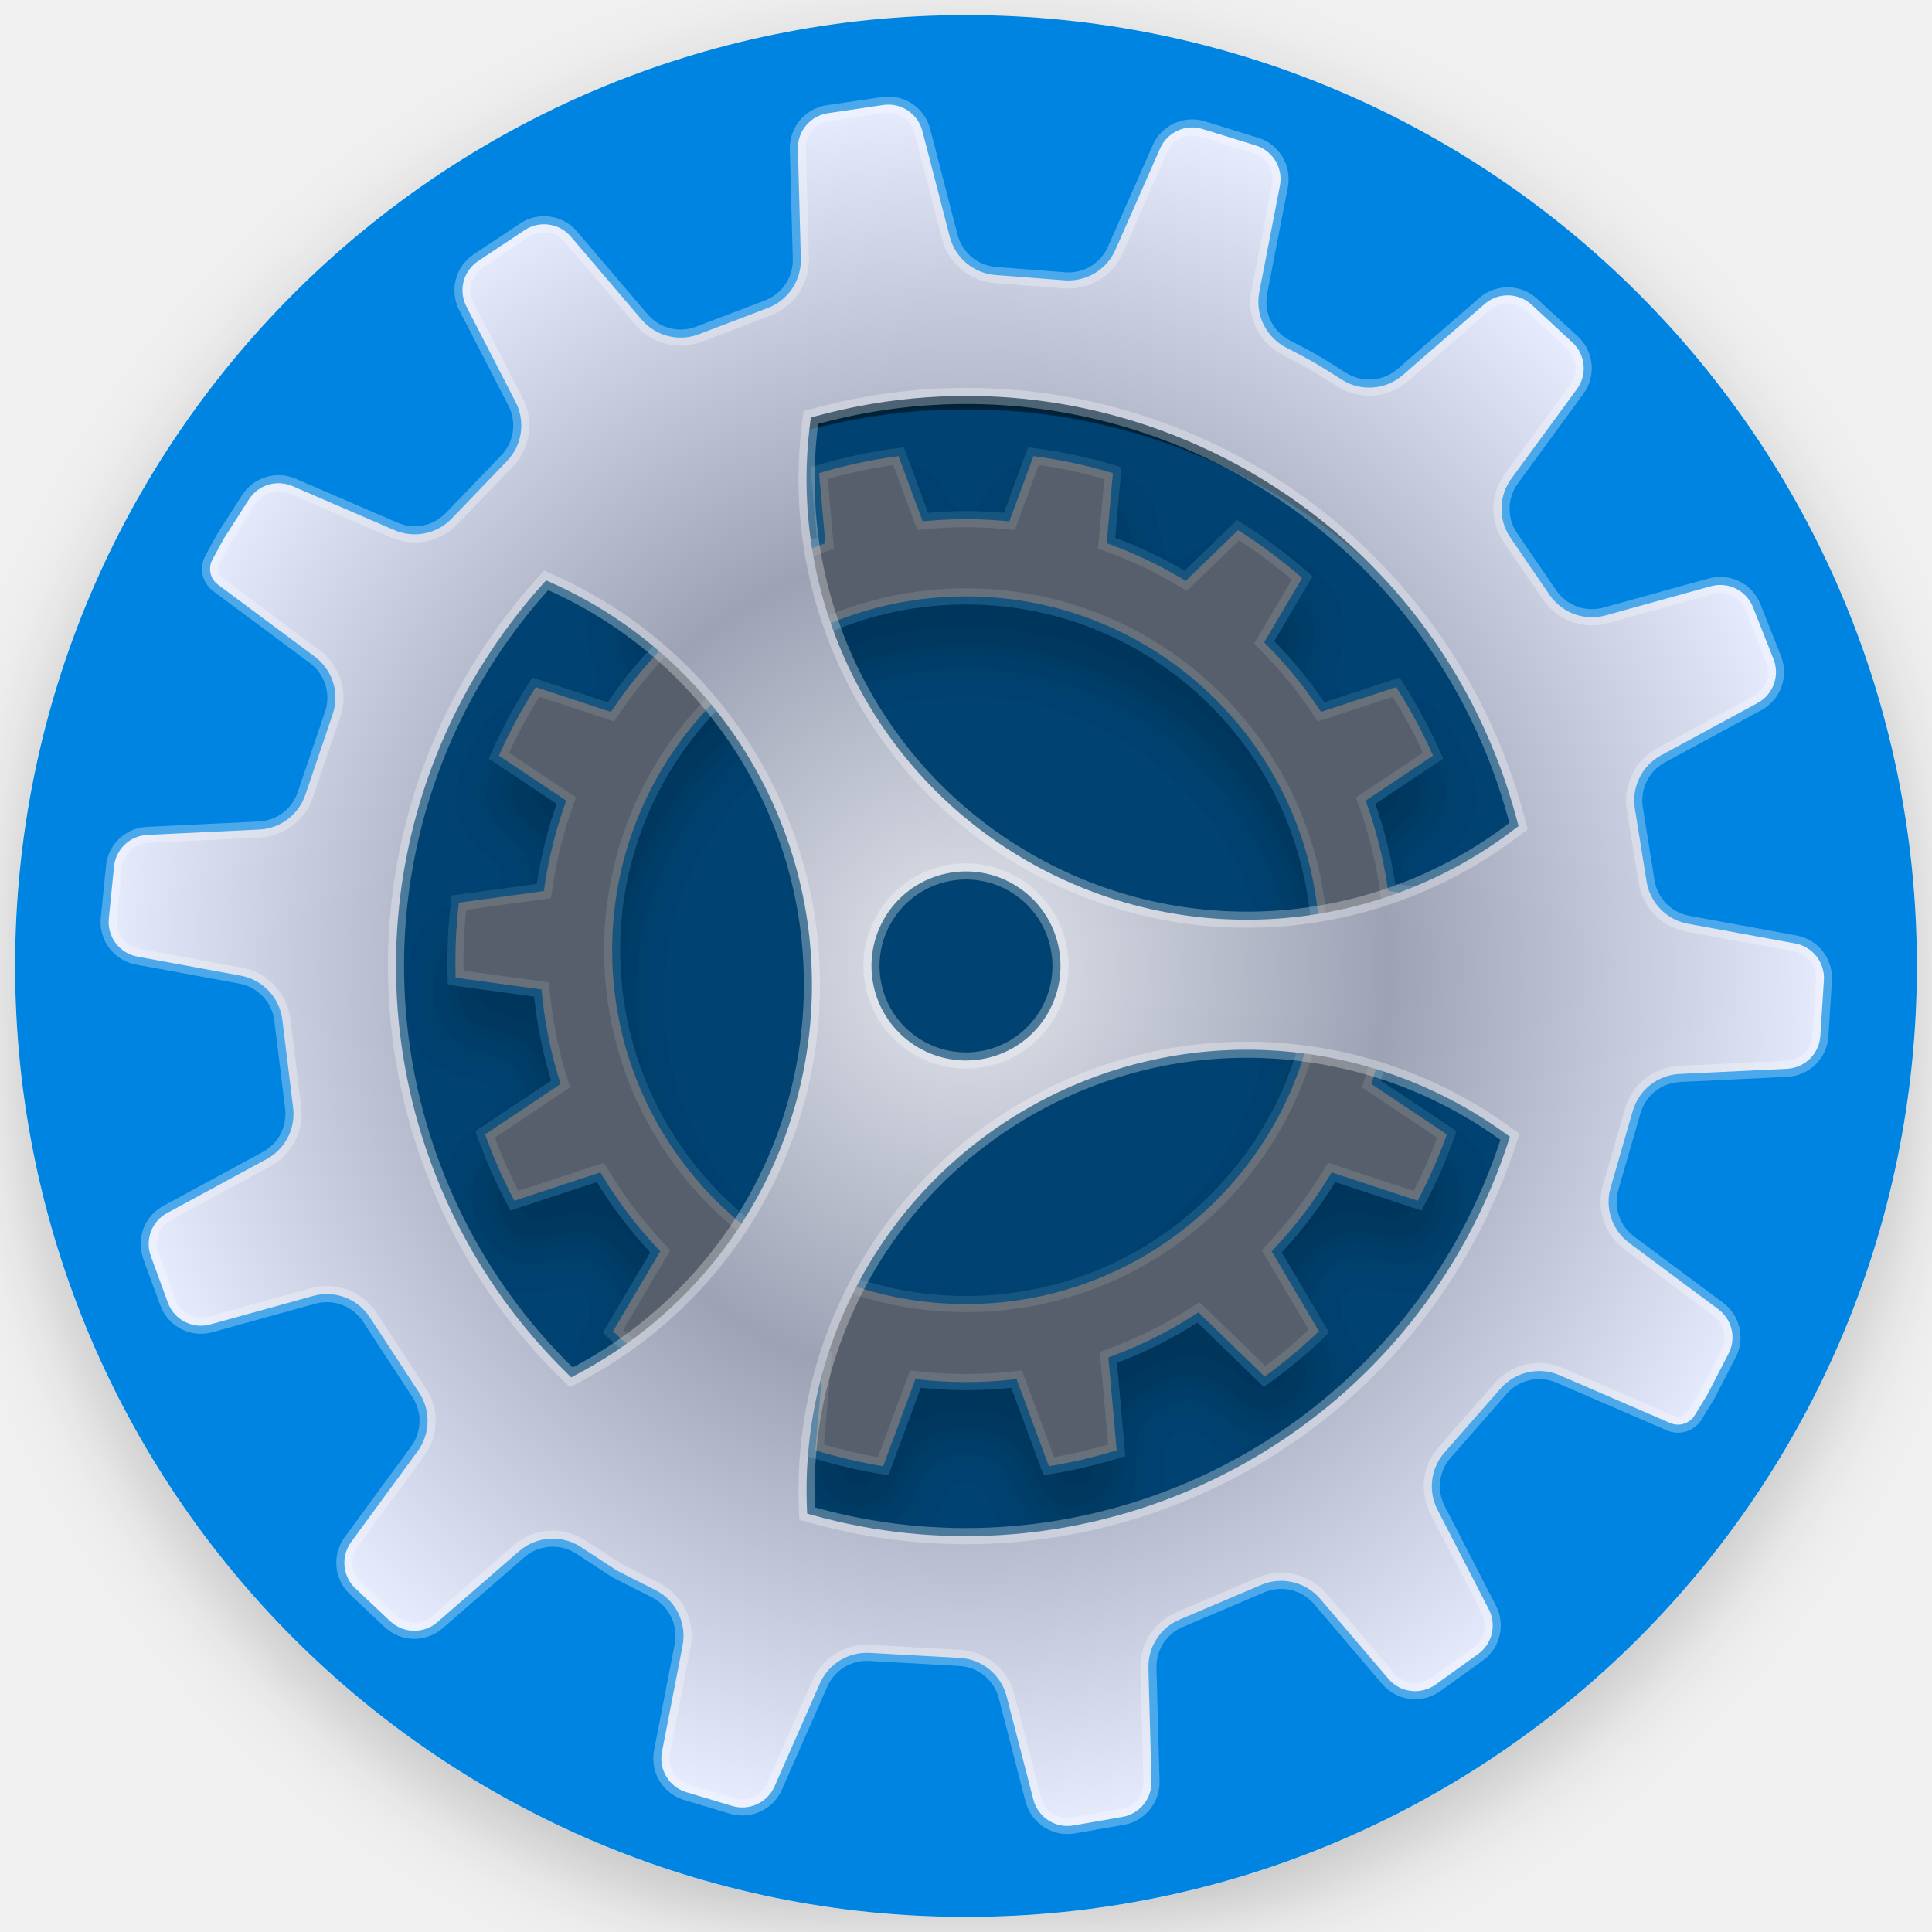
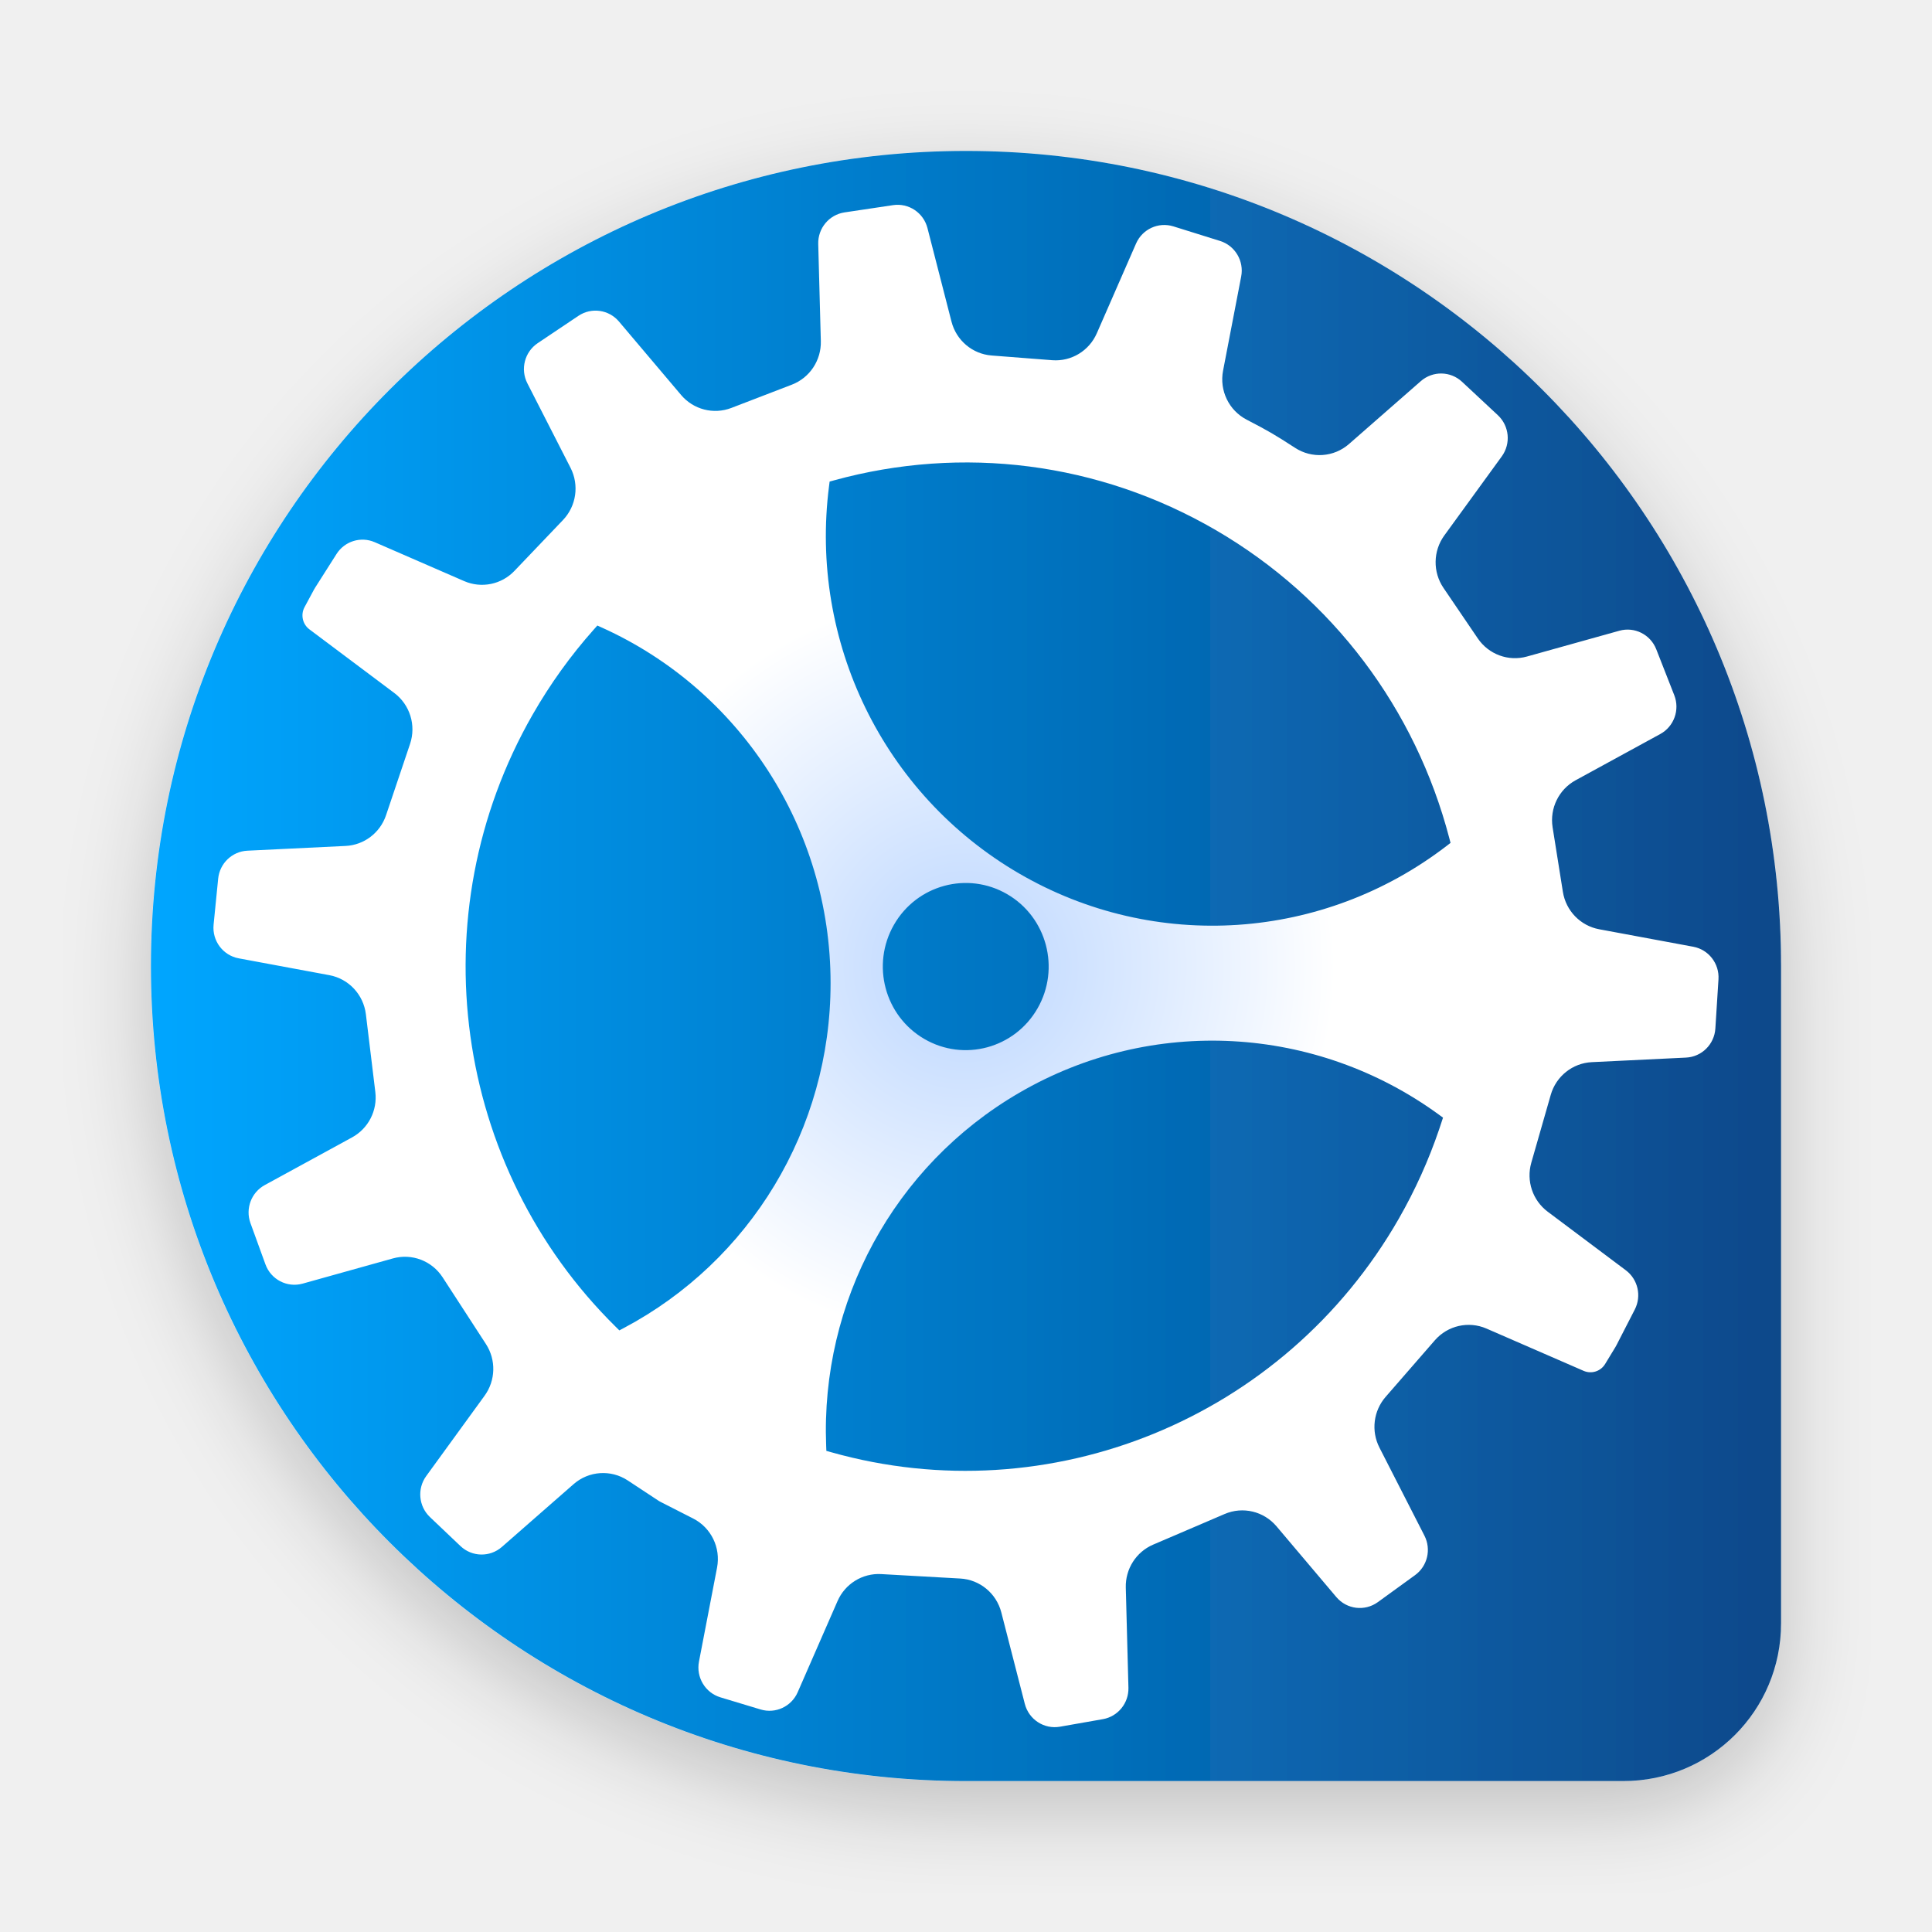
<svg xmlns="http://www.w3.org/2000/svg" xmlns:xlink="http://www.w3.org/1999/xlink" width="128" height="128" viewBox="0 0 128 128" id="svg4173" version="1.1" xml:space="preserve">
  <defs id="defs4175">
-     <filter id="preference-system-a" width="1.122" height="1.139" x="-0.061" y="-0.061" filterUnits="objectBoundingBox">
+     <filter id="preference-system-a" width="1.109" height="1.121" x="-0.054" y="-0.053" filterUnits="objectBoundingBox">
      <feOffset dy="2" in="SourceAlpha" result="shadowOffsetOuter1" id="feOffset904" />
      <feGaussianBlur in="shadowOffsetOuter1" result="shadowBlurOuter1" stdDeviation="3" id="feGaussianBlur906" />
      <feComposite in="shadowBlurOuter1" in2="SourceAlpha" operator="out" result="shadowBlurOuter1" id="feComposite908" />
      <feColorMatrix in="shadowBlurOuter1" result="shadowMatrixOuter1" values="0 0 0 0 0   0 0 0 0 0   0 0 0 0 0  0 0 0 0.2 0" id="feColorMatrix910" />
      <feMerge id="feMerge916">
        <feMergeNode in="shadowMatrixOuter1" id="feMergeNode912" />
        <feMergeNode in="SourceGraphic" id="feMergeNode914" />
      </feMerge>
    </filter>
    <linearGradient id="preference-system-b" x1="62.19" x2="56.574" y1="121.905" y2="0" gradientUnits="userSpaceOnUse">
      <stop offset="0.019" stop-color="#410DD9" id="stop919" style="stop-color:#b098f9;stop-opacity:1;" />
      <stop offset="100%" stop-color="#2F54F8" id="stop921" />
    </linearGradient>
    <circle id="preference-system-c" cx="59" cy="59" r="37.545" />
    <filter id="preference-system-d" width="1" height="1.04" x="-4.7146639e-05" y="-4.7146639e-05" filterUnits="objectBoundingBox">
      <feGaussianBlur in="SourceAlpha" result="shadowBlurInner1" stdDeviation="0.001" id="feGaussianBlur925" />
      <feOffset dy="3" in="shadowBlurInner1" result="shadowOffsetInner1" id="feOffset927" />
      <feComposite in="shadowOffsetInner1" in2="SourceAlpha" k2="-1" k3="1" operator="arithmetic" result="shadowInnerInner1" id="feComposite929" />
      <feColorMatrix in="shadowInnerInner1" values="0 0 0 0 0   0 0 0 0 0   0 0 0 0 0  0 0 0 0.5 0" id="feColorMatrix931" />
    </filter>
    <path id="preference-system-f" d="M57.492,21.454 C59.484,21.692 61.421,22.112 63.284,22.697 L62.894,27.066 C64.395,27.622 65.833,28.309 67.194,29.113 L70.449,25.961 C72.118,26.986 73.686,28.158 75.136,29.461 L72.762,33.478 C73.906,34.646 74.947,35.917 75.869,37.278 L80.539,35.739 C81.582,37.324 82.488,39.007 83.242,40.771 L79.038,43.577 C79.595,45.17 80.01,46.83 80.268,48.542 L85.554,49.265 C85.728,50.621 85.818,52.004 85.818,53.408 C85.818,53.875 85.808,54.341 85.788,54.803 L80.431,55.535 C80.247,57.331 79.89,59.075 79.379,60.75 L84.075,63.884 C83.486,65.595 82.757,67.241 81.901,68.808 L76.543,67.044 C75.583,68.61 74.469,70.071 73.225,71.405 L76.168,76.386 C74.914,77.616 73.56,78.744 72.118,79.756 L67.995,75.762 C66.432,76.76 64.761,77.6 63.004,78.26 L63.521,84.043 C61.884,84.571 60.19,84.971 58.451,85.232 L56.442,79.808 C55.52,79.904 54.584,79.954 53.636,79.954 C52.689,79.954 51.753,79.904 50.831,79.808 L48.823,85.232 C47.083,84.971 45.389,84.571 43.752,84.043 L44.269,78.26 C42.511,77.6 40.84,76.76 39.278,75.762 L35.155,79.757 C33.713,78.744 32.359,77.616 31.105,76.386 L34.048,71.405 C32.803,70.071 31.69,68.61 30.73,67.044 L25.372,68.808 C24.516,67.242 23.787,65.596 23.199,63.885 L27.894,60.75 C27.383,59.075 27.026,57.331 26.842,55.535 L21.484,54.803 C21.465,54.341 21.455,53.875 21.455,53.408 C21.455,52.004 21.544,50.621 21.719,49.265 L27.005,48.542 C27.263,46.83 27.678,45.17 28.235,43.577 L24.03,40.771 C24.784,39.007 25.691,37.324 26.734,35.739 L31.404,37.278 C32.326,35.917 33.366,34.646 34.511,33.478 L32.137,29.461 C33.586,28.159 35.155,26.986 36.824,25.961 L40.078,29.113 C41.44,28.309 42.878,27.622 44.378,27.066 L43.988,22.697 C45.851,22.112 47.788,21.692 49.781,21.454 L51.284,25.516 C52.059,25.448 52.844,25.413 53.636,25.413 C54.429,25.413 55.214,25.448 55.989,25.516 Z M53.636,31.203 C41.787,31.203 32.182,40.809 32.182,52.658 C32.182,64.507 41.787,74.112 53.636,74.112 C65.485,74.112 75.091,64.507 75.091,52.658 C75.091,40.809 65.485,31.203 53.636,31.203 Z" />
    <filter id="preference-system-e" width="1.112" height="1.16" x="-0.056" y="-0.056" filterUnits="objectBoundingBox">
      <feOffset dy="3" in="SourceAlpha" result="shadowOffsetOuter1" id="feOffset935" />
      <feGaussianBlur in="shadowOffsetOuter1" result="shadowBlurOuter1" stdDeviation="1.5" id="feGaussianBlur937" />
      <feComposite in="shadowBlurOuter1" in2="SourceAlpha" operator="out" result="shadowBlurOuter1" id="feComposite939" />
      <feColorMatrix in="shadowBlurOuter1" values="0 0 0 0 0   0 0 0 0 0   0 0 0 0 0  0 0 0 0.2 0" id="feColorMatrix941" />
    </filter>
-     <radialGradient id="preference-system-g" cx="53.633" cy="53.634" r="54.055" fx="53.633" fy="53.634" gradientTransform="matrix(0.8660478,0.5000129,-0.4999871,0.866003,34.00189,-19.63195)" gradientUnits="userSpaceOnUse">
-       <stop offset="0%" stop-color="#E2E5ED" id="stop944" />
-       <stop offset="48.405%" stop-color="#9DA3B5" id="stop946" />
-       <stop offset="100%" stop-color="#E7ECFF" id="stop948" />
+     <radialGradient id="preference-system-g" cx="53.633" cy="53.634" r="54.055" fx="53.633" fy="53.634" gradientTransform="matrix(0.759882,0.4422126,-0.4386954,0.765895,36.39346,-11.12454)" gradientUnits="userSpaceOnUse">
+       <stop offset="0" stop-color="#E2E5ED" id="stop944" style="stop-color:#bbd6ff;stop-opacity:1;" />
+       <stop offset="0.484" stop-color="#9DA3B5" id="stop946" style="stop-color:#ffffff;stop-opacity:1;" />
+       <stop offset="1" stop-color="#E7ECFF" id="stop948" style="stop-color:#ffffff;stop-opacity:1;" />
    </radialGradient>
+     <linearGradient id="linearGradient4290">
+       <stop id="stop4292" offset="0" style="stop-color:#7cbaf8;stop-opacity:1" />
+       <stop id="stop4294" offset="1" style="stop-color:#f4fcff;stop-opacity:1" />
+     </linearGradient>
+     <linearGradient xlink:href="#linearGradient4290" id="linearGradient4194" x1="398.571" y1="535.798" x2="398.571" y2="527.798" gradientUnits="userSpaceOnUse" />
+     <linearGradient id="linearGradient4226">
+       <stop id="stop4228" offset="0" style="stop-color:#00a6ff;stop-opacity:1;" />
+       <stop id="stop4230" offset="1" style="stop-color:#0a488a;stop-opacity:1;" />
+     </linearGradient>
+     <linearGradient xlink:href="#linearGradient4226" id="linearGradient4182" x1="471.022" y1="549.169" x2="471.022" y2="472.16" gradientUnits="userSpaceOnUse" gradientTransform="matrix(0.402547,0,0,0.402547,-172.3862,-189.0665)" />
+     <linearGradient id="a" x1="7.937" x2="7.937" y1="15.081" y2="1.852" gradientTransform="matrix(7.837327,0,0,7.837326,-12.71814,-12.65596)" gradientUnits="userSpaceOnUse">
+       <stop stop-color="#3377f4" offset="0" id="stop2" style="stop-color:#3377f4;stop-opacity:1;" />
+       <stop stop-color="#5194f5" offset="1" id="stop4" style="stop-color:#5194f5;stop-opacity:1;" />
+     </linearGradient>
  </defs>
  <g id="layer1" transform="translate(-390.2857,-642.6479)">
    <g id="g3364">
      <g id="g3356">
        <g fill="none" fill-rule="evenodd" filter="url(#preference-system-a)" transform="matrix(0.9669653,0,0,0.9446571,397.3349,649.4623)" id="g967">
-           <ellipse cx="58.896" cy="60.536" fill="url(#preference-system-b)" id="circle953" style="mix-blend-mode:normal;fill:#0084e2;fill-opacity:1;stroke-width:1.117" rx="65.152" ry="66.691" />
-           <use fill="#000000" fill-opacity="0.5" xlink:href="#preference-system-c" id="use955" transform="matrix(1.104276,0,0,1.130354,-6.255805,-6.155005)" style="mix-blend-mode:normal" />
-           <use fill="#000000" filter="url(#preference-system-d)" xlink:href="#preference-system-c" id="use957" transform="matrix(1.104276,0,0,1.130354,-6.255805,-6.155005)" style="mix-blend-mode:normal;filter:url(#preference-system-d)" />
          <g transform="matrix(1.104276,0,0,1.130354,-0.3324682,-0.09178771)" id="g965" style="mix-blend-mode:normal">
-             <use fill="#000000" filter="url(#preference-system-e)" xlink:href="#preference-system-f" id="use959" />
-             <path fill="#585f6c" stroke="#ffffff" stroke-linejoin="square" stroke-opacity="0.1" d="m 57.823,22 -1.498,4.047 -0.38,-0.033 c -0.765,-0.067 -1.535,-0.101 -2.309,-0.101 -0.774,0 -1.544,0.034 -2.309,0.101 l -0.38,0.033 -1.498,-4.047 c -1.675,0.221 -3.322,0.575 -4.928,1.056 l 0.389,4.346 -0.358,0.133 c -1.464,0.542 -2.875,1.215 -4.22,2.009 l -0.328,0.194 -3.248,-3.146 c -1.402,0.884 -2.733,1.877 -3.98,2.969 l 2.36,3.992 -0.269,0.274 c -1.125,1.148 -2.147,2.397 -3.05,3.731 l -0.212,0.313 -4.662,-1.537 c -0.87,1.357 -1.635,2.778 -2.288,4.252 l 4.179,2.79 -0.128,0.366 c -0.552,1.577 -0.957,3.207 -1.207,4.874 l -0.056,0.37 -5.275,0.721 c -0.142,1.221 -0.214,2.456 -0.214,3.699 0,0.32 0.005,0.639 0.014,0.957 l 5.33,0.728 0.04,0.391 c 0.179,1.747 0.526,3.459 1.033,5.12 l 0.109,0.355 -4.682,3.126 c 0.506,1.415 1.113,2.79 1.815,4.117 l 5.335,-1.757 0.207,0.337 c 0.941,1.534 2.033,2.969 3.258,4.282 l 0.255,0.273 -2.933,4.964 c 1.058,1.012 2.184,1.95 3.37,2.807 l 4.108,-3.98 0.333,0.213 c 1.543,0.986 3.184,1.808 4.898,2.451 l 0.356,0.134 -0.515,5.761 c 1.375,0.424 2.782,0.755 4.211,0.988 l 2.001,-5.405 0.386,0.04 c 0.91,0.095 1.829,0.143 2.753,0.143 0.924,0 1.843,-0.048 2.753,-0.143 l 0.386,-0.04 2.002,5.405 c 1.429,-0.233 2.834,-0.563 4.209,-0.987 l -0.515,-5.762 0.356,-0.134 c 1.714,-0.643 3.354,-1.465 4.898,-2.451 l 0.333,-0.213 4.108,3.98 c 1.186,-0.857 2.312,-1.795 3.37,-2.807 l -2.933,-4.964 0.255,-0.273 c 1.225,-1.313 2.317,-2.748 3.258,-4.282 l 0.207,-0.337 5.335,1.757 c 0.702,-1.327 1.309,-2.702 1.815,-4.118 l -4.683,-3.125 0.109,-0.356 c 0.507,-1.66 0.854,-3.373 1.033,-5.12 l 0.04,-0.391 5.33,-0.728 c 0.009,-0.318 0.014,-0.637 0.014,-0.957 0,-1.243 -0.072,-2.478 -0.214,-3.699 l -5.275,-0.721 -0.056,-0.37 c -0.251,-1.667 -0.656,-3.297 -1.207,-4.874 l -0.128,-0.366 4.179,-2.79 c -0.653,-1.474 -1.418,-2.896 -2.288,-4.252 l -4.662,1.537 -0.212,-0.313 C 74.552,36.225 73.53,34.976 72.405,33.828 l -0.269,-0.274 2.359,-3.993 c -1.247,-1.092 -2.578,-2.085 -3.979,-2.969 l -3.248,3.146 -0.328,-0.194 c -1.344,-0.794 -2.756,-1.467 -4.22,-2.009 l -0.358,-0.133 0.388,-4.346 c -1.606,-0.481 -3.252,-0.835 -4.927,-1.056 z m -4.187,8.703 c 12.125,0 21.955,9.829 21.955,21.955 0,12.125 -9.829,21.955 -21.955,21.955 -12.125,0 -21.955,-9.829 -21.955,-21.955 0,-12.125 9.829,-21.955 21.955,-21.955 z" id="path961" />
-             <path fill="url(#preference-system-g)" stroke="#ffffff" stroke-opacity="0.3" d="m 88.73,12.606 c -0.817,-0.756 -2.072,-0.776 -2.913,-0.046 l -5.078,4.411 c -1.071,0.93 -2.628,1.039 -3.818,0.268 -0.674,-0.437 -1.233,-0.784 -1.675,-1.039 -0.442,-0.255 -1.021,-0.566 -1.737,-0.931 -1.263,-0.645 -1.947,-2.048 -1.677,-3.44 l 1.281,-6.604 C 73.326,4.132 72.681,3.055 71.617,2.726 L 68.321,1.705 C 67.262,1.377 66.126,1.895 65.679,2.909 L 62.905,9.203 C 62.36,10.439 61.095,11.196 59.749,11.093 l -4.285,-0.33 C 54.108,10.658 52.969,9.704 52.628,8.388 L 50.929,1.825 C 50.649,0.746 49.6,0.051 48.496,0.214 L 45.066,0.723 C 43.974,0.885 43.176,1.837 43.205,2.94 l 0.184,6.809 c 0.036,1.351 -0.784,2.577 -2.046,3.058 l -4.28,1.633 c -1.258,0.48 -2.682,0.116 -3.556,-0.909 L 29.116,8.381 C 28.399,7.54 27.166,7.368 26.247,7.981 L 23.367,9.897 C 22.443,10.513 22.128,11.725 22.637,12.713 l 3.055,5.931 c 0.623,1.21 0.408,2.682 -0.536,3.663 l -3.433,3.569 c -0.92,0.956 -2.336,1.241 -3.554,0.715 l -6.323,-2.73 C 10.864,23.436 9.72,23.786 9.144,24.687 l -1.519,2.372 c -0.028,0.044 -0.055,0.089 -0.08,0.135 l -0.664,1.223 c -0.289,0.532 -0.143,1.195 0.343,1.556 l 6.004,4.466 c 1.108,0.824 1.558,2.268 1.114,3.576 l -1.697,5 c -0.42,1.238 -1.555,2.093 -2.86,2.155 l -6.944,0.333 c -1.08,0.052 -1.958,0.886 -2.066,1.962 l -0.324,3.226 c -0.113,1.13 0.659,2.158 1.775,2.363 l 6.412,1.182 c 1.367,0.252 2.412,1.362 2.581,2.742 l 0.668,5.453 c 0.159,1.298 -0.492,2.561 -1.642,3.184 L 4.066,68.964 c -0.952,0.516 -1.381,1.652 -1.009,2.668 l 1.059,2.892 c 0.391,1.067 1.536,1.656 2.631,1.352 l 6.385,-1.769 c 1.334,-0.37 2.754,0.166 3.512,1.324 l 3.066,4.686 c 0.726,1.109 0.688,2.552 -0.095,3.622 l -4.128,5.637 c -0.65,0.888 -0.537,2.121 0.263,2.876 l 2.159,2.036 c 0.816,0.769 2.081,0.795 2.928,0.06 l 5.07,-4.404 c 1.074,-0.933 2.637,-1.04 3.828,-0.261 l 2.139,1.398 c 0.068,0.044 0.137,0.085 0.209,0.121 l 2.281,1.153 c 1.27,0.642 1.959,2.049 1.688,3.446 l -1.279,6.593 c -0.214,1.101 0.442,2.184 1.516,2.506 l 2.842,0.852 c 1.054,0.316 2.179,-0.203 2.623,-1.21 l 2.818,-6.394 c 0.535,-1.213 1.765,-1.968 3.089,-1.894 l 5.591,0.312 c 1.382,0.077 2.556,1.039 2.903,2.379 l 1.661,6.414 c 0.285,1.1 1.367,1.798 2.487,1.602 l 3.034,-0.529 c 1.067,-0.186 1.836,-1.126 1.806,-2.208 l -0.189,-7.025 c -0.035,-1.307 0.733,-2.503 1.937,-3.014 l 5.057,-2.148 c 1.279,-0.543 2.764,-0.193 3.665,0.864 l 4.23,4.962 c 0.737,0.864 2.013,1.019 2.934,0.356 l 2.632,-1.893 c 0.877,-0.631 1.16,-1.809 0.666,-2.77 l -3.184,-6.181 c -0.599,-1.162 -0.426,-2.572 0.436,-3.555 l 3.481,-3.97 c 0.91,-1.038 2.386,-1.371 3.654,-0.823 l 6.87,2.966 c 0.555,0.24 1.203,0.035 1.519,-0.481 l 0.727,-1.186 c 0.027,-0.045 0.053,-0.09 0.077,-0.137 l 1.295,-2.502 c 0.492,-0.95 0.223,-2.116 -0.635,-2.754 l -5.526,-4.111 c -1.064,-0.792 -1.526,-2.161 -1.158,-3.436 l 1.374,-4.757 c 0.378,-1.307 1.545,-2.23 2.904,-2.295 l 6.663,-0.32 c 1.11,-0.053 2.002,-0.932 2.073,-2.04 l 0.22,-3.452 c 0.07,-1.103 -0.695,-2.084 -1.782,-2.285 L 98.426,51.014 c -1.324,-0.244 -2.351,-1.295 -2.565,-2.625 l -0.726,-4.523 c -0.214,-1.334 0.438,-2.658 1.626,-3.301 l 5.989,-3.246 c 0.97,-0.526 1.395,-1.694 0.99,-2.72 l -1.274,-3.225 c -0.41,-1.038 -1.536,-1.599 -2.612,-1.301 l -6.533,1.809 C 92.011,32.245 90.615,31.735 89.847,30.614 l -2.428,-3.546 c -0.763,-1.114 -0.74,-2.588 0.058,-3.678 l 4.064,-5.55 c 0.655,-0.894 0.535,-2.137 -0.278,-2.89 z M 44.077,54.798 c -10e-7,10.255 -5.701,19.5 -14.614,24.191 l -0.322,0.17 -0.26,-0.255 C 17.431,67.702 14.887,50.022 23.008,35.955 c 1.245,-2.156 2.696,-4.155 4.332,-5.977 l 0.244,-0.271 0.333,0.149 c 9.751,4.369 16.16,14.071 16.16,24.943 z m 43.011,9.219 0.298,0.215 -0.117,0.349 -0.158,0.474 c -0.739,2.16 -1.691,4.255 -2.851,6.264 C 76.138,85.386 59.555,92.022 44.13,87.708 l -0.351,-0.098 -0.014,-0.364 C 43.37,77.182 48.525,67.622 57.407,62.494 66.822,57.058 78.43,57.757 87.088,64.017 Z M 56.568,48.555 c 2.805,1.619 3.765,5.205 2.146,8.01 -1.619,2.805 -5.205,3.765 -8.01,2.146 -2.805,-1.619 -3.765,-5.205 -2.146,-8.01 1.619,-2.805 5.205,-3.765 8.01,-2.146 z M 71.316,23.011 c 8.28,4.78 14.131,12.56 16.517,21.623 l 0.085,0.322 -0.265,0.202 C 78.958,51.794 67.042,52.665 57.407,47.102 47.772,41.54 42.568,30.785 43.967,19.938 l 0.043,-0.331 0.322,-0.088 c 9.042,-2.466 18.705,-1.289 26.985,3.491 z" id="path963" style="fill:url(#preference-system-g)" />
+             <g id="g4171" style="font-style:normal;font-variant:normal;font-weight:bold;font-stretch:normal;font-size:12.5px;line-height:125%;font-family:'Clear Sans';-inkscape-font-specification:'Clear Sans Bold';letter-spacing:0px;word-spacing:0px;fill:url(#linearGradient1440);fill-opacity:1;stroke:none;stroke-width:1px;stroke-linecap:butt;stroke-linejoin:miter;stroke-opacity:1" transform="matrix(0,3.262673,-3.262673,0,1790.35,-1251.666)">
+               <path style="color:#000000;font-style:normal;font-variant:normal;font-weight:bold;font-stretch:normal;font-size:12.5px;line-height:125%;font-family:'Clear Sans';-inkscape-font-specification:'Clear Sans Bold';letter-spacing:0px;word-spacing:0px;clip-rule:nonzero;display:inline;overflow:visible;visibility:visible;opacity:1;isolation:auto;mix-blend-mode:normal;color-interpolation:sRGB;color-interpolation-filters:linearRGB;solid-color:#000000;solid-opacity:1;fill:url(#linearGradient4182);fill-opacity:1;fill-rule:evenodd;stroke:none;stroke-width:1;stroke-linecap:butt;stroke-linejoin:miter;stroke-miterlimit:4;stroke-dasharray:none;stroke-dashoffset:0;stroke-opacity:1;marker:none;color-rendering:auto;image-rendering:auto;shape-rendering:auto;text-rendering:auto;enable-background:accumulate" d="M 15.5,1 A 15.5,15.5 0 0 0 0,16.5 15.5,15.5 0 0 0 15.5,32 15.5,15.5 0 0 0 31,16.5 V 4 C 31,2.338 29.662,1 28,1 Z" transform="translate(384.5714,515.798)" id="path4174" />
+             </g>
+             <path fill="url(#preference-system-g)" stroke="#ffffff" stroke-opacity="0.3" d="m 84.413,17.387 c -0.717,-0.669 -1.818,-0.686 -2.556,-0.041 l -4.456,3.901 c -0.939,0.823 -2.306,0.919 -3.35,0.237 -0.592,-0.387 -1.082,-0.693 -1.47,-0.919 -0.388,-0.226 -0.896,-0.5 -1.524,-0.824 -1.108,-0.57 -1.708,-1.811 -1.471,-3.042 l 1.124,-5.84 C 70.897,9.893 70.331,8.94 69.398,8.649 L 66.505,7.746 c -0.929,-0.29 -1.926,0.168 -2.318,1.065 l -2.434,5.567 c -0.478,1.093 -1.588,1.763 -2.769,1.671 l -3.76,-0.292 c -1.189,-0.092 -2.189,-0.936 -2.488,-2.1 L 51.245,7.853 C 51,6.897 50.079,6.283 49.111,6.428 l -3.01,0.45 c -0.958,0.143 -1.659,0.985 -1.633,1.961 l 0.161,6.022 c 0.032,1.194 -0.688,2.279 -1.796,2.705 l -3.755,1.444 c -1.104,0.425 -2.353,0.103 -3.12,-0.804 l -3.853,-4.555 c -0.629,-0.744 -1.711,-0.896 -2.518,-0.354 l -2.526,1.695 c -0.811,0.544 -1.087,1.616 -0.641,2.49 l 2.68,5.245 c 0.547,1.07 0.358,2.372 -0.47,3.239 l -3.012,3.156 c -0.807,0.846 -2.05,1.098 -3.119,0.633 l -5.548,-2.414 c -0.861,-0.375 -1.865,-0.065 -2.371,0.731 l -1.333,2.098 c -0.025,0.039 -0.048,0.079 -0.07,0.12 l -0.582,1.081 c -0.253,0.47 -0.125,1.056 0.301,1.376 l 5.268,3.95 c 0.972,0.729 1.367,2.006 0.977,3.162 l -1.489,4.422 c -0.369,1.095 -1.364,1.851 -2.51,1.906 l -6.093,0.295 c -0.947,0.046 -1.718,0.784 -1.813,1.735 l -0.284,2.853 c -0.099,0.999 0.578,1.908 1.558,2.09 l 5.626,1.045 c 1.199,0.223 2.117,1.205 2.265,2.425 l 0.586,4.823 c 0.14,1.148 -0.432,2.265 -1.441,2.816 l -5.421,2.961 c -0.835,0.456 -1.212,1.461 -0.885,2.36 l 0.929,2.557 c 0.343,0.944 1.347,1.464 2.309,1.196 l 5.602,-1.564 c 1.171,-0.327 2.416,0.147 3.081,1.171 l 2.69,4.144 c 0.637,0.981 0.603,2.257 -0.084,3.203 l -3.622,4.986 c -0.571,0.785 -0.472,1.876 0.231,2.544 l 1.894,1.8 c 0.716,0.68 1.826,0.703 2.569,0.053 l 4.449,-3.895 c 0.942,-0.825 2.314,-0.919 3.359,-0.231 l 1.877,1.237 c 0.059,0.04 0.121,0.075 0.184,0.107 l 2.001,1.02 c 1.114,0.568 1.719,1.812 1.481,3.047 l -1.122,5.831 c -0.187,0.973 0.388,1.931 1.33,2.216 l 2.494,0.753 c 0.925,0.279 1.912,-0.179 2.301,-1.07 l 2.472,-5.655 c 0.469,-1.073 1.549,-1.74 2.71,-1.675 l 4.906,0.276 c 1.213,0.068 2.242,0.919 2.547,2.104 l 1.457,5.672 c 0.25,0.973 1.199,1.59 2.182,1.417 l 2.662,-0.468 c 0.936,-0.164 1.611,-0.996 1.585,-1.953 L 63.55,92.203 c -0.031,-1.156 0.643,-2.214 1.699,-2.666 l 4.437,-1.9 c 1.123,-0.481 2.425,-0.171 3.216,0.765 l 3.711,4.389 c 0.646,0.764 1.766,0.901 2.575,0.315 l 2.309,-1.674 c 0.77,-0.558 1.018,-1.6 0.584,-2.45 l -2.793,-5.466 c -0.525,-1.028 -0.373,-2.275 0.383,-3.144 l 3.054,-3.511 c 0.799,-0.918 2.094,-1.212 3.206,-0.728 l 6.028,2.623 c 0.487,0.212 1.055,0.031 1.332,-0.425 l 0.638,-1.049 c 0.024,-0.04 0.047,-0.08 0.067,-0.121 l 1.136,-2.212 c 0.431,-0.84 0.195,-1.871 -0.557,-2.435 l -4.848,-3.635 c -0.934,-0.7 -1.339,-1.911 -1.016,-3.039 l 1.206,-4.208 c 0.331,-1.156 1.356,-1.972 2.548,-2.03 l 5.847,-0.283 c 0.974,-0.047 1.757,-0.824 1.819,-1.804 l 0.193,-3.053 c 0.062,-0.975 -0.61,-1.843 -1.563,-2.021 l -5.84,-1.085 C 91.758,51.139 90.857,50.209 90.67,49.033 l -0.637,-4 c -0.188,-1.18 0.384,-2.35 1.426,-2.92 l 5.255,-2.871 c 0.851,-0.465 1.224,-1.498 0.868,-2.406 l -1.118,-2.852 c -0.36,-0.918 -1.348,-1.414 -2.291,-1.15 l -5.732,1.6 c -1.15,0.321 -2.374,-0.13 -3.049,-1.122 L 83.262,30.177 c -0.669,-0.985 -0.649,-2.289 0.051,-3.253 l 3.566,-4.908 c 0.575,-0.791 0.47,-1.89 -0.244,-2.556 z M 45.234,54.701 c 0,9.07 -5.002,17.246 -12.823,21.394 l -0.283,0.15 -0.228,-0.225 C 21.854,66.114 19.621,50.478 26.748,38.037 c 1.092,-1.907 2.366,-3.675 3.801,-5.286 l 0.214,-0.24 0.292,0.132 c 8.555,3.864 14.179,12.444 14.179,22.059 z m 37.738,8.154 0.261,0.19 -0.102,0.308 -0.139,0.419 c -0.649,1.91 -1.484,3.763 -2.501,5.54 -7.126,12.441 -21.677,18.311 -35.211,14.495 l -0.308,-0.086 -0.013,-0.322 c -0.347,-8.901 4.177,-17.356 11.97,-21.891 8.261,-4.808 18.446,-4.189 26.043,1.347 z M 56.193,49.18 c 2.461,1.432 3.304,4.604 1.883,7.084 -1.421,2.48 -4.567,3.33 -7.028,1.898 -2.461,-1.432 -3.304,-4.604 -1.883,-7.084 1.421,-2.48 4.567,-3.33 7.028,-1.898 z M 69.133,26.589 c 7.265,4.228 12.398,11.108 14.492,19.124 l 0.074,0.285 -0.233,0.179 C 75.839,52.045 65.383,52.815 56.929,47.895 48.476,42.976 43.909,33.464 45.137,23.871 l 0.037,-0.292 0.282,-0.078 c 7.933,-2.181 16.412,-1.14 23.677,3.088 z" id="path963" style="fill:url(#preference-system-g);stroke-width:0.881;stroke:#0d0d0d;stroke-opacity:0" />
          </g>
        </g>
      </g>
    </g>
  </g>
</svg>
